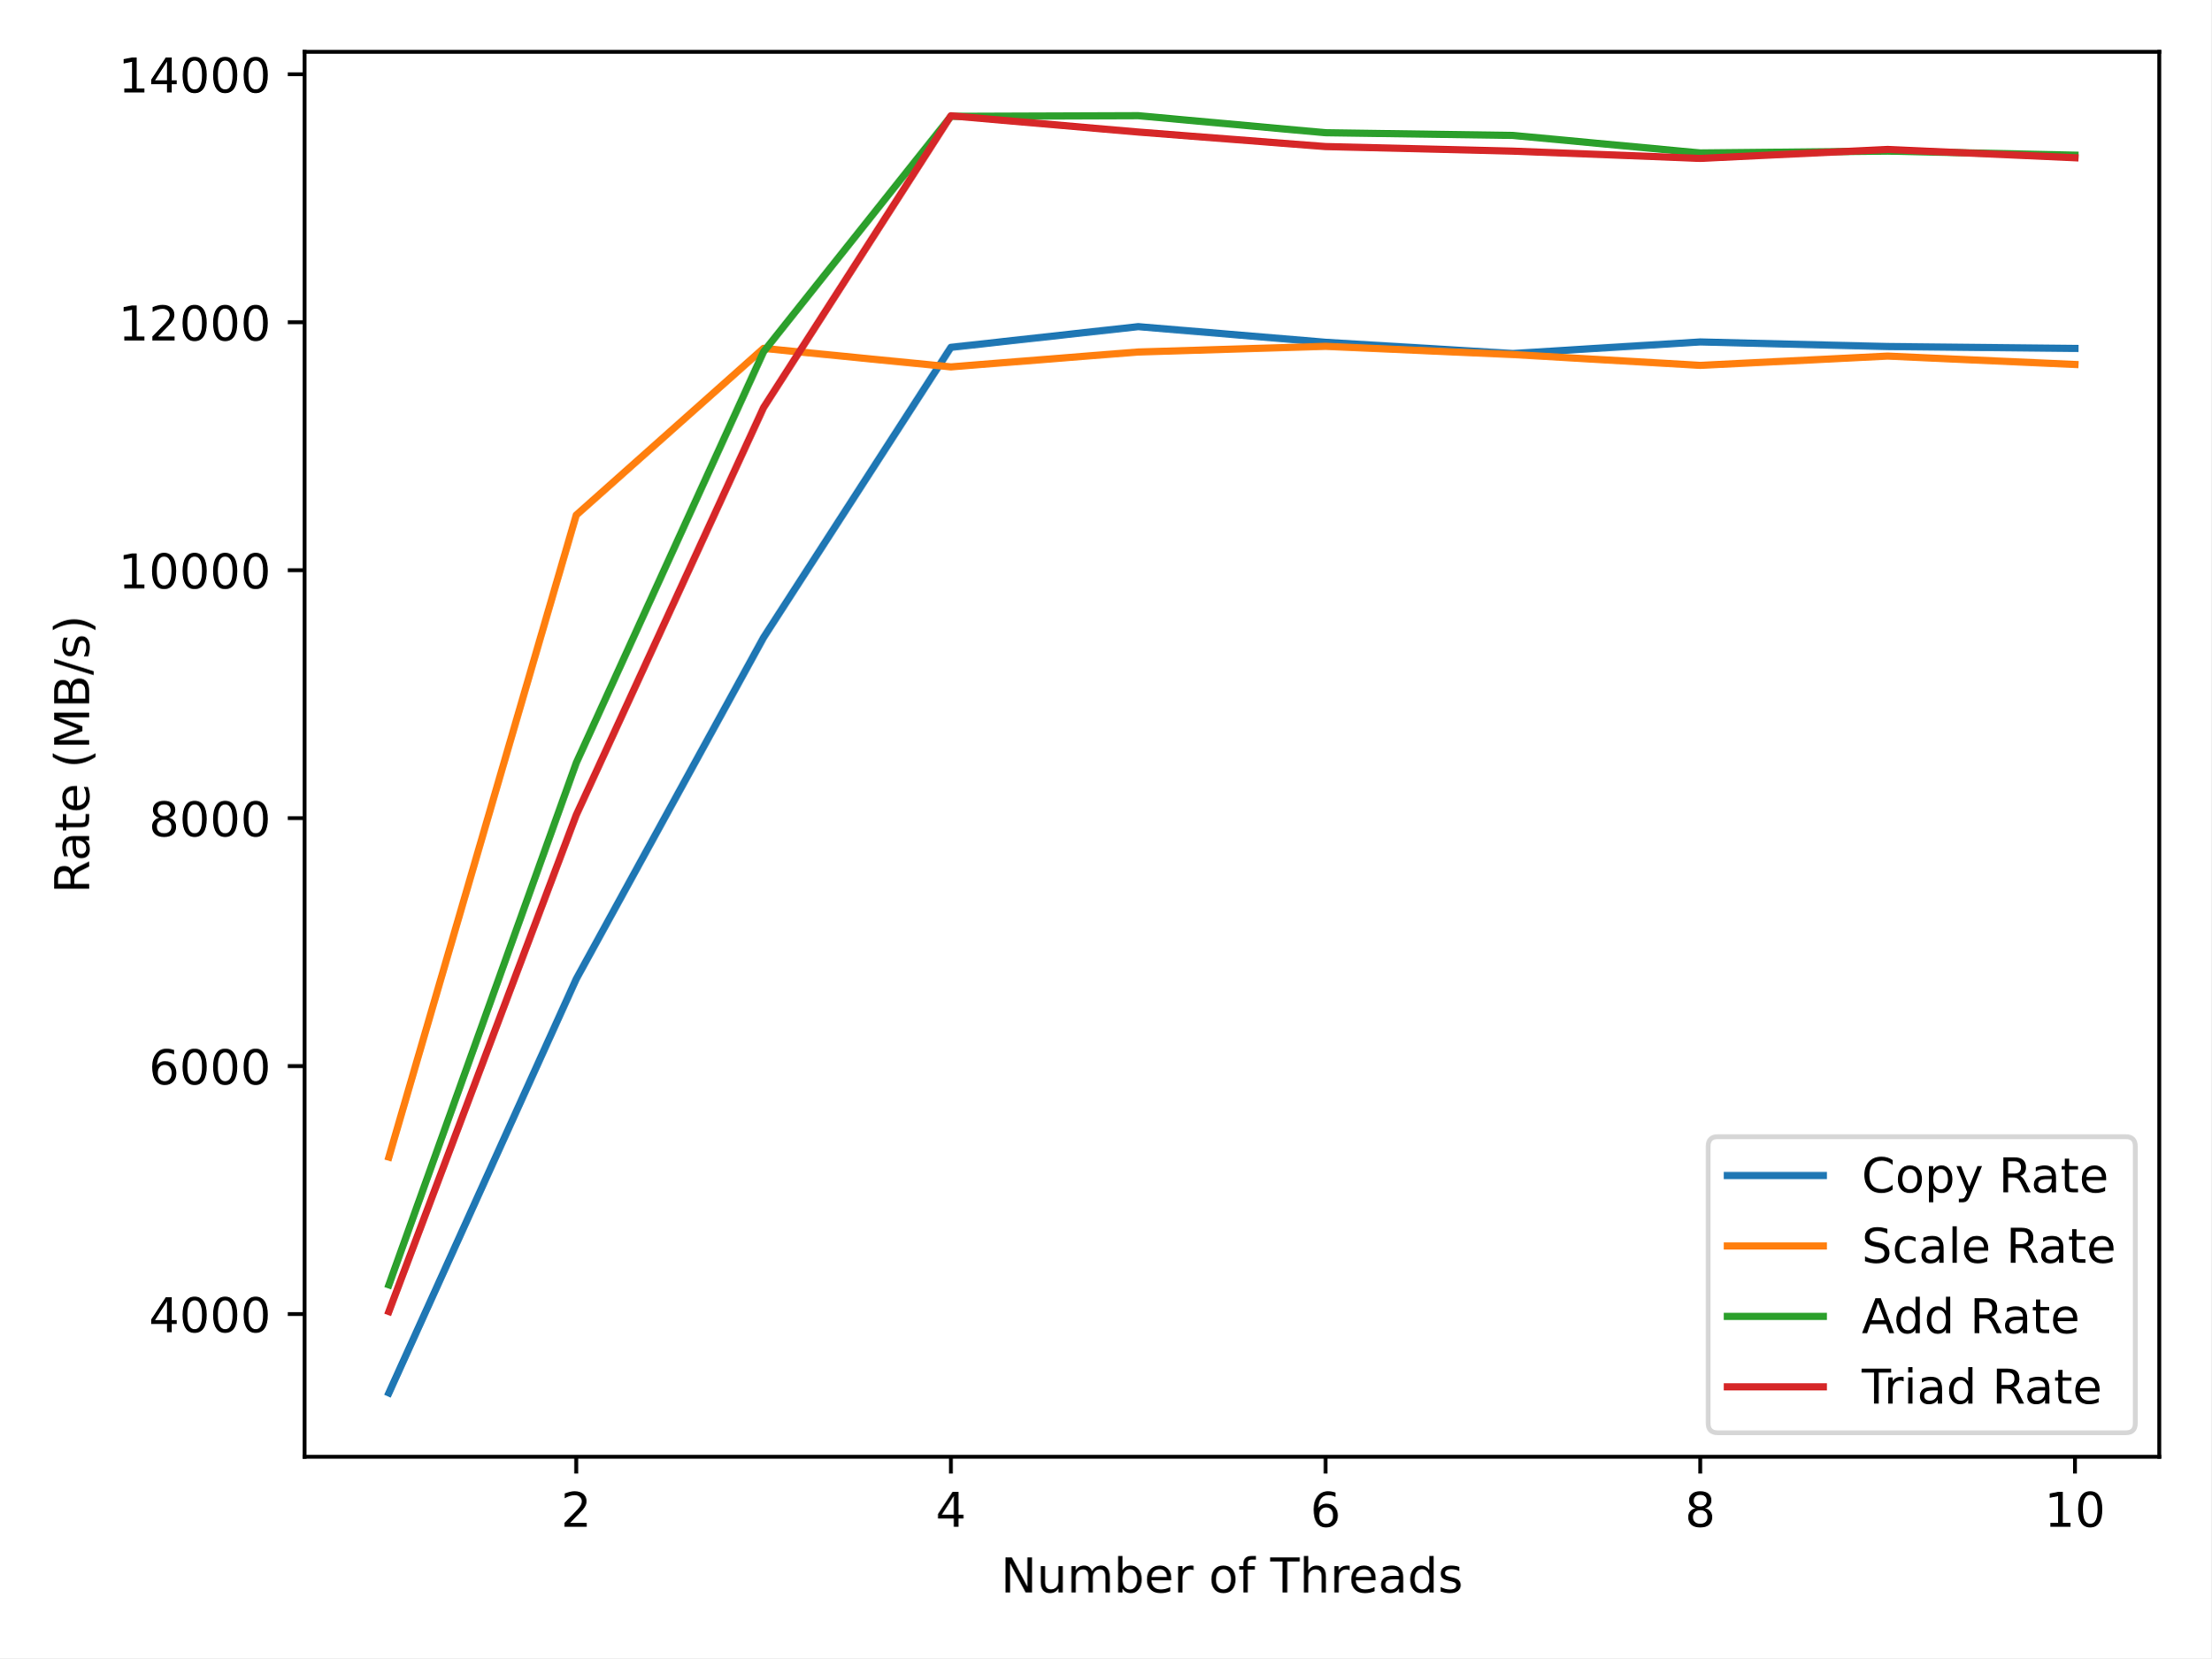
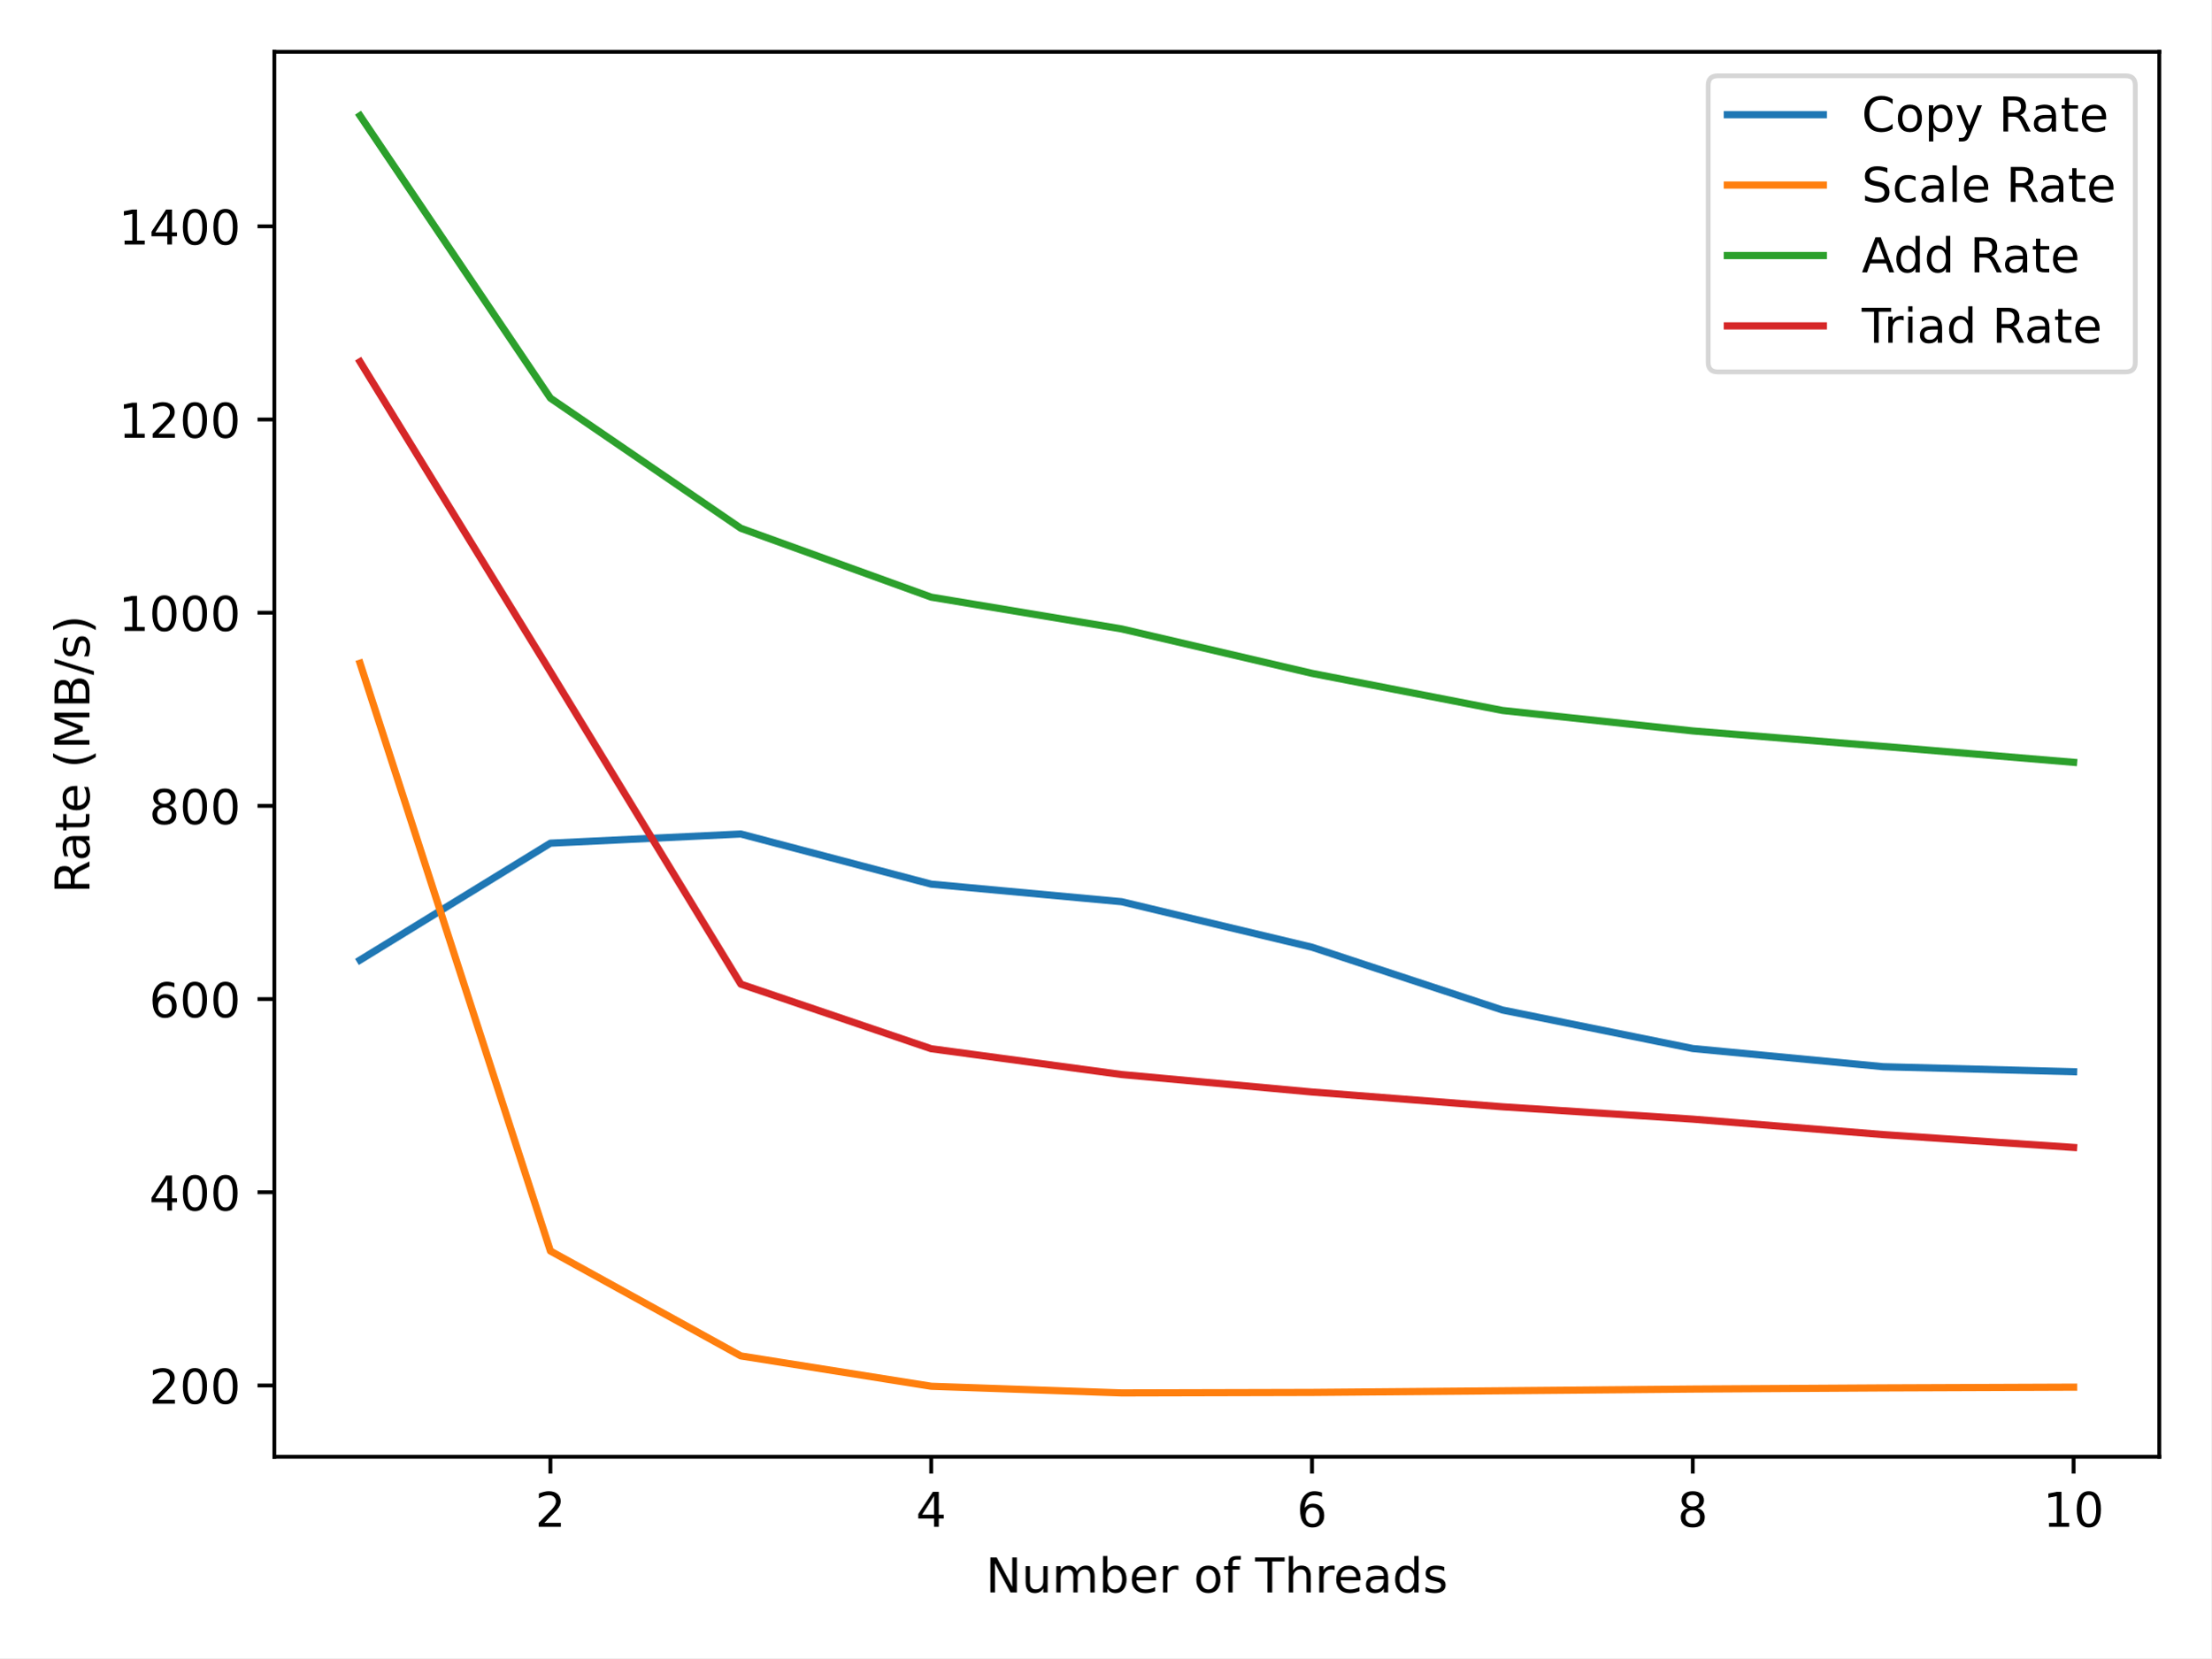
<svg xmlns="http://www.w3.org/2000/svg" xmlns:xlink="http://www.w3.org/1999/xlink" height="345.6pt" version="1.1" viewBox="0 0 460.8 345.6" width="460.8pt">
  <defs>
    <style type="text/css">*{stroke-linecap:butt;stroke-linejoin:round;}</style>
  </defs>
  <g id="figure_1">
    <g id="patch_1">
      <path d="M 0 345.6  L 460.8 345.6  L 460.8 0  L 0 0  z " style="fill:#ffffff;" />
    </g>
    <g id="axes_1">
      <g id="patch_2">
-         <path d="M 63.47 303.64  L 450 303.64  L 450 10.8  L 63.47 10.8  z " style="fill:#ffffff;" />
+         <path d="M 57.17 303.64  L 450 303.64  L 450 10.8  L 57.17 10.8  z " style="fill:#ffffff;" />
      </g>
      <g id="matplotlib.axis_1">
        <g id="xtick_1">
          <g id="line2d_1">
            <defs>
-               <path d="M 0 0  L 0 3.5  " id="m8b7152df57" style="stroke:#000000;stroke-width:0.8;" />
-             </defs>
-             <g>
-               <use style="stroke:#000000;stroke-width:0.8;" x="120.083" xlink:href="#m8b7152df57" y="303.64" />
+               <path d="M 0 0  L 0 3.5  " id="m584eb9b742" style="stroke:#000000;stroke-width:0.8;" />
+             </defs>
+             <g>
+               <use style="stroke:#000000;stroke-width:0.8;" x="114.706" xlink:href="#m584eb9b742" y="303.64" />
            </g>
          </g>
          <g id="text_1">
-             <g transform="translate(116.9017 318.2384)scale(0.1 -0.1)">
+             <g transform="translate(111.5245 318.2384)scale(0.1 -0.1)">
              <defs>
                <path d="M 19.188 8.297  L 53.609 8.297  L 53.609 0  L 7.328 0  L 7.328 8.297  Q 12.938 14.109 22.625 23.891  Q 32.328 33.688 34.812 36.531  Q 39.547 41.844 41.422 45.531  Q 43.312 49.219 43.312 52.781  Q 43.312 58.594 39.234 62.25  Q 35.156 65.922 28.609 65.922  Q 23.969 65.922 18.812 64.312  Q 13.672 62.703 7.812 59.422  L 7.812 69.391  Q 13.766 71.781 18.938 73  Q 24.125 74.219 28.422 74.219  Q 39.75 74.219 46.484 68.547  Q 53.219 62.891 53.219 53.422  Q 53.219 48.922 51.531 44.891  Q 49.859 40.875 45.406 35.406  Q 44.188 33.984 37.641 27.219  Q 31.109 20.453 19.188 8.297  z " id="DejaVuSans-50" />
              </defs>
              <use xlink:href="#DejaVuSans-50" />
            </g>
          </g>
        </g>
        <g id="xtick_2">
          <g id="line2d_2">
            <g>
-               <use style="stroke:#000000;stroke-width:0.8;" x="198.17" xlink:href="#m8b7152df57" y="303.64" />
+               <use style="stroke:#000000;stroke-width:0.8;" x="194.065" xlink:href="#m584eb9b742" y="303.64" />
            </g>
          </g>
          <g id="text_2">
-             <g transform="translate(194.9886 318.2384)scale(0.1 -0.1)">
+             <g transform="translate(190.8841 318.2384)scale(0.1 -0.1)">
              <defs>
                <path d="M 37.797 64.312  L 12.891 25.391  L 37.797 25.391  z M 35.203 72.906  L 47.609 72.906  L 47.609 25.391  L 58.016 25.391  L 58.016 17.188  L 47.609 17.188  L 47.609 0  L 37.797 0  L 37.797 17.188  L 4.891 17.188  L 4.891 26.703  z " id="DejaVuSans-52" />
              </defs>
              <use xlink:href="#DejaVuSans-52" />
            </g>
          </g>
        </g>
        <g id="xtick_3">
          <g id="line2d_3">
            <g>
-               <use style="stroke:#000000;stroke-width:0.8;" x="276.257" xlink:href="#m8b7152df57" y="303.64" />
+               <use style="stroke:#000000;stroke-width:0.8;" x="273.425" xlink:href="#m584eb9b742" y="303.64" />
            </g>
          </g>
          <g id="text_3">
-             <g transform="translate(273.0755 318.2384)scale(0.1 -0.1)">
+             <g transform="translate(270.2436 318.2384)scale(0.1 -0.1)">
              <defs>
                <path d="M 33.016 40.375  Q 26.375 40.375 22.484 35.828  Q 18.609 31.297 18.609 23.391  Q 18.609 15.531 22.484 10.953  Q 26.375 6.391 33.016 6.391  Q 39.656 6.391 43.531 10.953  Q 47.406 15.531 47.406 23.391  Q 47.406 31.297 43.531 35.828  Q 39.656 40.375 33.016 40.375  z M 52.594 71.297  L 52.594 62.312  Q 48.875 64.062 45.094 64.984  Q 41.312 65.922 37.594 65.922  Q 27.828 65.922 22.672 59.328  Q 17.531 52.734 16.797 39.406  Q 19.672 43.656 24.016 45.922  Q 28.375 48.188 33.594 48.188  Q 44.578 48.188 50.953 41.516  Q 57.328 34.859 57.328 23.391  Q 57.328 12.156 50.688 5.359  Q 44.047 -1.422 33.016 -1.422  Q 20.359 -1.422 13.672 8.266  Q 6.984 17.969 6.984 36.375  Q 6.984 53.656 15.188 63.938  Q 23.391 74.219 37.203 74.219  Q 40.922 74.219 44.703 73.484  Q 48.484 72.75 52.594 71.297  z " id="DejaVuSans-54" />
              </defs>
              <use xlink:href="#DejaVuSans-54" />
            </g>
          </g>
        </g>
        <g id="xtick_4">
          <g id="line2d_4">
            <g>
-               <use style="stroke:#000000;stroke-width:0.8;" x="354.344" xlink:href="#m8b7152df57" y="303.64" />
+               <use style="stroke:#000000;stroke-width:0.8;" x="352.784" xlink:href="#m584eb9b742" y="303.64" />
            </g>
          </g>
          <g id="text_4">
-             <g transform="translate(351.1623 318.2384)scale(0.1 -0.1)">
+             <g transform="translate(349.6032 318.2384)scale(0.1 -0.1)">
              <defs>
                <path d="M 31.781 34.625  Q 24.75 34.625 20.719 30.859  Q 16.703 27.094 16.703 20.516  Q 16.703 13.922 20.719 10.156  Q 24.75 6.391 31.781 6.391  Q 38.812 6.391 42.859 10.172  Q 46.922 13.969 46.922 20.516  Q 46.922 27.094 42.891 30.859  Q 38.875 34.625 31.781 34.625  z M 21.922 38.812  Q 15.578 40.375 12.031 44.719  Q 8.5 49.078 8.5 55.328  Q 8.5 64.062 14.719 69.141  Q 20.953 74.219 31.781 74.219  Q 42.672 74.219 48.875 69.141  Q 55.078 64.062 55.078 55.328  Q 55.078 49.078 51.531 44.719  Q 48 40.375 41.703 38.812  Q 48.828 37.156 52.797 32.312  Q 56.781 27.484 56.781 20.516  Q 56.781 9.906 50.312 4.234  Q 43.844 -1.422 31.781 -1.422  Q 19.734 -1.422 13.25 4.234  Q 6.781 9.906 6.781 20.516  Q 6.781 27.484 10.781 32.312  Q 14.797 37.156 21.922 38.812  z M 18.312 54.391  Q 18.312 48.734 21.844 45.562  Q 25.391 42.391 31.781 42.391  Q 38.141 42.391 41.719 45.562  Q 45.312 48.734 45.312 54.391  Q 45.312 60.062 41.719 63.234  Q 38.141 66.406 31.781 66.406  Q 25.391 66.406 21.844 63.234  Q 18.312 60.062 18.312 54.391  z " id="DejaVuSans-56" />
              </defs>
              <use xlink:href="#DejaVuSans-56" />
            </g>
          </g>
        </g>
        <g id="xtick_5">
          <g id="line2d_5">
            <g>
-               <use style="stroke:#000000;stroke-width:0.8;" x="432.43" xlink:href="#m8b7152df57" y="303.64" />
+               <use style="stroke:#000000;stroke-width:0.8;" x="432.144" xlink:href="#m584eb9b742" y="303.64" />
            </g>
          </g>
          <g id="text_5">
-             <g transform="translate(426.068 318.2384)scale(0.1 -0.1)">
+             <g transform="translate(425.7816 318.2384)scale(0.1 -0.1)">
              <defs>
                <path d="M 12.406 8.297  L 28.516 8.297  L 28.516 63.922  L 10.984 60.406  L 10.984 69.391  L 28.422 72.906  L 38.281 72.906  L 38.281 8.297  L 54.391 8.297  L 54.391 0  L 12.406 0  z " id="DejaVuSans-49" />
                <path d="M 31.781 66.406  Q 24.172 66.406 20.328 58.906  Q 16.5 51.422 16.5 36.375  Q 16.5 21.391 20.328 13.891  Q 24.172 6.391 31.781 6.391  Q 39.453 6.391 43.281 13.891  Q 47.125 21.391 47.125 36.375  Q 47.125 51.422 43.281 58.906  Q 39.453 66.406 31.781 66.406  z M 31.781 74.219  Q 44.047 74.219 50.516 64.516  Q 56.984 54.828 56.984 36.375  Q 56.984 17.969 50.516 8.266  Q 44.047 -1.422 31.781 -1.422  Q 19.531 -1.422 13.062 8.266  Q 6.594 17.969 6.594 36.375  Q 6.594 54.828 13.062 64.516  Q 19.531 74.219 31.781 74.219  z " id="DejaVuSans-48" />
              </defs>
              <use xlink:href="#DejaVuSans-49" />
              <use x="63.623" xlink:href="#DejaVuSans-48" />
            </g>
          </g>
        </g>
        <g id="text_6">
-           <g transform="translate(208.5662 331.9166)scale(0.1 -0.1)">
+           <g transform="translate(205.4162 331.9166)scale(0.1 -0.1)">
            <defs>
              <path d="M 9.812 72.906  L 23.094 72.906  L 55.422 11.922  L 55.422 72.906  L 64.984 72.906  L 64.984 0  L 51.703 0  L 19.391 60.984  L 19.391 0  L 9.812 0  z " id="DejaVuSans-78" />
              <path d="M 8.5 21.578  L 8.5 54.688  L 17.484 54.688  L 17.484 21.922  Q 17.484 14.156 20.5 10.266  Q 23.531 6.391 29.594 6.391  Q 36.859 6.391 41.078 11.031  Q 45.312 15.672 45.312 23.688  L 45.312 54.688  L 54.297 54.688  L 54.297 0  L 45.312 0  L 45.312 8.406  Q 42.047 3.422 37.719 1  Q 33.406 -1.422 27.688 -1.422  Q 18.266 -1.422 13.375 4.438  Q 8.5 10.297 8.5 21.578  z M 31.109 56  z " id="DejaVuSans-117" />
              <path d="M 52 44.188  Q 55.375 50.25 60.062 53.125  Q 64.75 56 71.094 56  Q 79.641 56 84.281 50.016  Q 88.922 44.047 88.922 33.016  L 88.922 0  L 79.891 0  L 79.891 32.719  Q 79.891 40.578 77.094 44.375  Q 74.312 48.188 68.609 48.188  Q 61.625 48.188 57.562 43.547  Q 53.516 38.922 53.516 30.906  L 53.516 0  L 44.484 0  L 44.484 32.719  Q 44.484 40.625 41.703 44.406  Q 38.922 48.188 33.109 48.188  Q 26.219 48.188 22.156 43.531  Q 18.109 38.875 18.109 30.906  L 18.109 0  L 9.078 0  L 9.078 54.688  L 18.109 54.688  L 18.109 46.188  Q 21.188 51.219 25.484 53.609  Q 29.781 56 35.688 56  Q 41.656 56 45.828 52.969  Q 50 49.953 52 44.188  z " id="DejaVuSans-109" />
              <path d="M 48.688 27.297  Q 48.688 37.203 44.609 42.844  Q 40.531 48.484 33.406 48.484  Q 26.266 48.484 22.188 42.844  Q 18.109 37.203 18.109 27.297  Q 18.109 17.391 22.188 11.75  Q 26.266 6.109 33.406 6.109  Q 40.531 6.109 44.609 11.75  Q 48.688 17.391 48.688 27.297  z M 18.109 46.391  Q 20.953 51.266 25.266 53.625  Q 29.594 56 35.594 56  Q 45.562 56 51.781 48.094  Q 58.016 40.188 58.016 27.297  Q 58.016 14.406 51.781 6.484  Q 45.562 -1.422 35.594 -1.422  Q 29.594 -1.422 25.266 0.953  Q 20.953 3.328 18.109 8.203  L 18.109 0  L 9.078 0  L 9.078 75.984  L 18.109 75.984  z " id="DejaVuSans-98" />
              <path d="M 56.203 29.594  L 56.203 25.203  L 14.891 25.203  Q 15.484 15.922 20.484 11.062  Q 25.484 6.203 34.422 6.203  Q 39.594 6.203 44.453 7.469  Q 49.312 8.734 54.109 11.281  L 54.109 2.781  Q 49.266 0.734 44.188 -0.344  Q 39.109 -1.422 33.891 -1.422  Q 20.797 -1.422 13.156 6.188  Q 5.516 13.812 5.516 26.812  Q 5.516 40.234 12.766 48.109  Q 20.016 56 32.328 56  Q 43.359 56 49.781 48.891  Q 56.203 41.797 56.203 29.594  z M 47.219 32.234  Q 47.125 39.594 43.094 43.984  Q 39.062 48.391 32.422 48.391  Q 24.906 48.391 20.391 44.141  Q 15.875 39.891 15.188 32.172  z " id="DejaVuSans-101" />
              <path d="M 41.109 46.297  Q 39.594 47.172 37.812 47.578  Q 36.031 48 33.891 48  Q 26.266 48 22.188 43.047  Q 18.109 38.094 18.109 28.812  L 18.109 0  L 9.078 0  L 9.078 54.688  L 18.109 54.688  L 18.109 46.188  Q 20.953 51.172 25.484 53.578  Q 30.031 56 36.531 56  Q 37.453 56 38.578 55.875  Q 39.703 55.766 41.062 55.516  z " id="DejaVuSans-114" />
              <path id="DejaVuSans-32" />
              <path d="M 30.609 48.391  Q 23.391 48.391 19.188 42.75  Q 14.984 37.109 14.984 27.297  Q 14.984 17.484 19.156 11.844  Q 23.344 6.203 30.609 6.203  Q 37.797 6.203 41.984 11.859  Q 46.188 17.531 46.188 27.297  Q 46.188 37.016 41.984 42.703  Q 37.797 48.391 30.609 48.391  z M 30.609 56  Q 42.328 56 49.016 48.375  Q 55.719 40.766 55.719 27.297  Q 55.719 13.875 49.016 6.219  Q 42.328 -1.422 30.609 -1.422  Q 18.844 -1.422 12.172 6.219  Q 5.516 13.875 5.516 27.297  Q 5.516 40.766 12.172 48.375  Q 18.844 56 30.609 56  z " id="DejaVuSans-111" />
              <path d="M 37.109 75.984  L 37.109 68.5  L 28.516 68.5  Q 23.688 68.5 21.797 66.547  Q 19.922 64.594 19.922 59.516  L 19.922 54.688  L 34.719 54.688  L 34.719 47.703  L 19.922 47.703  L 19.922 0  L 10.891 0  L 10.891 47.703  L 2.297 47.703  L 2.297 54.688  L 10.891 54.688  L 10.891 58.5  Q 10.891 67.625 15.141 71.797  Q 19.391 75.984 28.609 75.984  z " id="DejaVuSans-102" />
              <path d="M -0.297 72.906  L 61.375 72.906  L 61.375 64.594  L 35.5 64.594  L 35.5 0  L 25.594 0  L 25.594 64.594  L -0.297 64.594  z " id="DejaVuSans-84" />
              <path d="M 54.891 33.016  L 54.891 0  L 45.906 0  L 45.906 32.719  Q 45.906 40.484 42.875 44.328  Q 39.844 48.188 33.797 48.188  Q 26.516 48.188 22.312 43.547  Q 18.109 38.922 18.109 30.906  L 18.109 0  L 9.078 0  L 9.078 75.984  L 18.109 75.984  L 18.109 46.188  Q 21.344 51.125 25.703 53.562  Q 30.078 56 35.797 56  Q 45.219 56 50.047 50.172  Q 54.891 44.344 54.891 33.016  z " id="DejaVuSans-104" />
              <path d="M 34.281 27.484  Q 23.391 27.484 19.188 25  Q 14.984 22.516 14.984 16.5  Q 14.984 11.719 18.141 8.906  Q 21.297 6.109 26.703 6.109  Q 34.188 6.109 38.703 11.406  Q 43.219 16.703 43.219 25.484  L 43.219 27.484  z M 52.203 31.203  L 52.203 0  L 43.219 0  L 43.219 8.297  Q 40.141 3.328 35.547 0.953  Q 30.953 -1.422 24.312 -1.422  Q 15.922 -1.422 10.953 3.297  Q 6 8.016 6 15.922  Q 6 25.141 12.172 29.828  Q 18.359 34.516 30.609 34.516  L 43.219 34.516  L 43.219 35.406  Q 43.219 41.609 39.141 45  Q 35.062 48.391 27.688 48.391  Q 23 48.391 18.547 47.266  Q 14.109 46.141 10.016 43.891  L 10.016 52.203  Q 14.938 54.109 19.578 55.047  Q 24.219 56 28.609 56  Q 40.484 56 46.344 49.844  Q 52.203 43.703 52.203 31.203  z " id="DejaVuSans-97" />
              <path d="M 45.406 46.391  L 45.406 75.984  L 54.391 75.984  L 54.391 0  L 45.406 0  L 45.406 8.203  Q 42.578 3.328 38.25 0.953  Q 33.938 -1.422 27.875 -1.422  Q 17.969 -1.422 11.734 6.484  Q 5.516 14.406 5.516 27.297  Q 5.516 40.188 11.734 48.094  Q 17.969 56 27.875 56  Q 33.938 56 38.25 53.625  Q 42.578 51.266 45.406 46.391  z M 14.797 27.297  Q 14.797 17.391 18.875 11.75  Q 22.953 6.109 30.078 6.109  Q 37.203 6.109 41.297 11.75  Q 45.406 17.391 45.406 27.297  Q 45.406 37.203 41.297 42.844  Q 37.203 48.484 30.078 48.484  Q 22.953 48.484 18.875 42.844  Q 14.797 37.203 14.797 27.297  z " id="DejaVuSans-100" />
              <path d="M 44.281 53.078  L 44.281 44.578  Q 40.484 46.531 36.375 47.5  Q 32.281 48.484 27.875 48.484  Q 21.188 48.484 17.844 46.438  Q 14.5 44.391 14.5 40.281  Q 14.5 37.156 16.891 35.375  Q 19.281 33.594 26.516 31.984  L 29.594 31.297  Q 39.156 29.25 43.188 25.516  Q 47.219 21.781 47.219 15.094  Q 47.219 7.469 41.188 3.016  Q 35.156 -1.422 24.609 -1.422  Q 20.219 -1.422 15.453 -0.562  Q 10.688 0.297 5.422 2  L 5.422 11.281  Q 10.406 8.688 15.234 7.391  Q 20.062 6.109 24.812 6.109  Q 31.156 6.109 34.562 8.281  Q 37.984 10.453 37.984 14.406  Q 37.984 18.062 35.516 20.016  Q 33.062 21.969 24.703 23.781  L 21.578 24.516  Q 13.234 26.266 9.516 29.906  Q 5.812 33.547 5.812 39.891  Q 5.812 47.609 11.281 51.797  Q 16.75 56 26.812 56  Q 31.781 56 36.172 55.266  Q 40.578 54.547 44.281 53.078  z " id="DejaVuSans-115" />
            </defs>
            <use xlink:href="#DejaVuSans-78" />
            <use x="74.805" xlink:href="#DejaVuSans-117" />
            <use x="138.184" xlink:href="#DejaVuSans-109" />
            <use x="235.596" xlink:href="#DejaVuSans-98" />
            <use x="299.072" xlink:href="#DejaVuSans-101" />
            <use x="360.596" xlink:href="#DejaVuSans-114" />
            <use x="401.709" xlink:href="#DejaVuSans-32" />
            <use x="433.496" xlink:href="#DejaVuSans-111" />
            <use x="494.678" xlink:href="#DejaVuSans-102" />
            <use x="529.883" xlink:href="#DejaVuSans-32" />
            <use x="561.67" xlink:href="#DejaVuSans-84" />
            <use x="622.754" xlink:href="#DejaVuSans-104" />
            <use x="686.133" xlink:href="#DejaVuSans-114" />
            <use x="724.996" xlink:href="#DejaVuSans-101" />
            <use x="786.52" xlink:href="#DejaVuSans-97" />
            <use x="847.799" xlink:href="#DejaVuSans-100" />
            <use x="911.275" xlink:href="#DejaVuSans-115" />
          </g>
        </g>
      </g>
      <g id="matplotlib.axis_2">
        <g id="ytick_1">
          <g id="line2d_6">
            <defs>
-               <path d="M 0 0  L -3.5 0  " id="md1f4823825" style="stroke:#000000;stroke-width:0.8;" />
-             </defs>
-             <g>
-               <use style="stroke:#000000;stroke-width:0.8;" x="63.47" xlink:href="#md1f4823825" y="273.889" />
+               <path d="M 0 0  L -3.5 0  " id="mfa63f33d47" style="stroke:#000000;stroke-width:0.8;" />
+             </defs>
+             <g>
+               <use style="stroke:#000000;stroke-width:0.8;" x="57.17" xlink:href="#mfa63f33d47" y="288.779" />
            </g>
          </g>
          <g id="text_7">
-             <g transform="translate(31.02 277.6878)scale(0.1 -0.1)">
-               <use xlink:href="#DejaVuSans-52" />
-               <use x="63.623" xlink:href="#DejaVuSans-48" />
-               <use x="127.246" xlink:href="#DejaVuSans-48" />
-               <use x="190.869" xlink:href="#DejaVuSans-48" />
+             <g transform="translate(31.0825 292.578)scale(0.1 -0.1)">
+               <use xlink:href="#DejaVuSans-50" />
+               <use x="63.623" xlink:href="#DejaVuSans-48" />
+               <use x="127.246" xlink:href="#DejaVuSans-48" />
            </g>
          </g>
        </g>
        <g id="ytick_2">
          <g id="line2d_7">
            <g>
-               <use style="stroke:#000000;stroke-width:0.8;" x="63.47" xlink:href="#md1f4823825" y="222.205" />
+               <use style="stroke:#000000;stroke-width:0.8;" x="57.17" xlink:href="#mfa63f33d47" y="248.51" />
            </g>
          </g>
          <g id="text_8">
-             <g transform="translate(31.02 226.0045)scale(0.1 -0.1)">
-               <use xlink:href="#DejaVuSans-54" />
-               <use x="63.623" xlink:href="#DejaVuSans-48" />
-               <use x="127.246" xlink:href="#DejaVuSans-48" />
-               <use x="190.869" xlink:href="#DejaVuSans-48" />
+             <g transform="translate(31.0825 252.309)scale(0.1 -0.1)">
+               <use xlink:href="#DejaVuSans-52" />
+               <use x="63.623" xlink:href="#DejaVuSans-48" />
+               <use x="127.246" xlink:href="#DejaVuSans-48" />
            </g>
          </g>
        </g>
        <g id="ytick_3">
          <g id="line2d_8">
            <g>
-               <use style="stroke:#000000;stroke-width:0.8;" x="63.47" xlink:href="#md1f4823825" y="170.522" />
+               <use style="stroke:#000000;stroke-width:0.8;" x="57.17" xlink:href="#mfa63f33d47" y="208.241" />
            </g>
          </g>
          <g id="text_9">
-             <g transform="translate(31.02 174.3212)scale(0.1 -0.1)">
-               <use xlink:href="#DejaVuSans-56" />
-               <use x="63.623" xlink:href="#DejaVuSans-48" />
-               <use x="127.246" xlink:href="#DejaVuSans-48" />
-               <use x="190.869" xlink:href="#DejaVuSans-48" />
+             <g transform="translate(31.0825 212.04)scale(0.1 -0.1)">
+               <use xlink:href="#DejaVuSans-54" />
+               <use x="63.623" xlink:href="#DejaVuSans-48" />
+               <use x="127.246" xlink:href="#DejaVuSans-48" />
            </g>
          </g>
        </g>
        <g id="ytick_4">
          <g id="line2d_9">
            <g>
-               <use style="stroke:#000000;stroke-width:0.8;" x="63.47" xlink:href="#md1f4823825" y="118.839" />
+               <use style="stroke:#000000;stroke-width:0.8;" x="57.17" xlink:href="#mfa63f33d47" y="167.972" />
            </g>
          </g>
          <g id="text_10">
-             <g transform="translate(24.6575 122.6379)scale(0.1 -0.1)">
-               <use xlink:href="#DejaVuSans-49" />
-               <use x="63.623" xlink:href="#DejaVuSans-48" />
-               <use x="127.246" xlink:href="#DejaVuSans-48" />
-               <use x="190.869" xlink:href="#DejaVuSans-48" />
-               <use x="254.492" xlink:href="#DejaVuSans-48" />
+             <g transform="translate(31.0825 171.771)scale(0.1 -0.1)">
+               <use xlink:href="#DejaVuSans-56" />
+               <use x="63.623" xlink:href="#DejaVuSans-48" />
+               <use x="127.246" xlink:href="#DejaVuSans-48" />
            </g>
          </g>
        </g>
        <g id="ytick_5">
          <g id="line2d_10">
            <g>
-               <use style="stroke:#000000;stroke-width:0.8;" x="63.47" xlink:href="#md1f4823825" y="67.155" />
+               <use style="stroke:#000000;stroke-width:0.8;" x="57.17" xlink:href="#mfa63f33d47" y="127.703" />
            </g>
          </g>
          <g id="text_11">
-             <g transform="translate(24.6575 70.95458)scale(0.1 -0.1)">
+             <g transform="translate(24.72 131.5021)scale(0.1 -0.1)">
+               <use xlink:href="#DejaVuSans-49" />
+               <use x="63.623" xlink:href="#DejaVuSans-48" />
+               <use x="127.246" xlink:href="#DejaVuSans-48" />
+               <use x="190.869" xlink:href="#DejaVuSans-48" />
+             </g>
+           </g>
+         </g>
+         <g id="ytick_6">
+           <g id="line2d_11">
+             <g>
+               <use style="stroke:#000000;stroke-width:0.8;" x="57.17" xlink:href="#mfa63f33d47" y="87.434" />
+             </g>
+           </g>
+           <g id="text_12">
+             <g transform="translate(24.72 91.23309)scale(0.1 -0.1)">
              <use xlink:href="#DejaVuSans-49" />
              <use x="63.623" xlink:href="#DejaVuSans-50" />
              <use x="127.246" xlink:href="#DejaVuSans-48" />
              <use x="190.869" xlink:href="#DejaVuSans-48" />
-               <use x="254.492" xlink:href="#DejaVuSans-48" />
-             </g>
-           </g>
-         </g>
-         <g id="ytick_6">
-           <g id="line2d_11">
-             <g>
-               <use style="stroke:#000000;stroke-width:0.8;" x="63.47" xlink:href="#md1f4823825" y="15.472" />
-             </g>
-           </g>
-           <g id="text_12">
-             <g transform="translate(24.6575 19.27126)scale(0.1 -0.1)">
+             </g>
+           </g>
+         </g>
+         <g id="ytick_7">
+           <g id="line2d_12">
+             <g>
+               <use style="stroke:#000000;stroke-width:0.8;" x="57.17" xlink:href="#mfa63f33d47" y="47.165" />
+             </g>
+           </g>
+           <g id="text_13">
+             <g transform="translate(24.72 50.96411)scale(0.1 -0.1)">
              <use xlink:href="#DejaVuSans-49" />
              <use x="63.623" xlink:href="#DejaVuSans-52" />
              <use x="127.246" xlink:href="#DejaVuSans-48" />
              <use x="190.869" xlink:href="#DejaVuSans-48" />
-               <use x="254.492" xlink:href="#DejaVuSans-48" />
-             </g>
-           </g>
-         </g>
-         <g id="text_13">
-           <g transform="translate(18.57781 186.2067)rotate(-90)scale(0.1 -0.1)">
+             </g>
+           </g>
+         </g>
+         <g id="text_14">
+           <g transform="translate(18.64031 186.2067)rotate(-90)scale(0.1 -0.1)">
            <defs>
              <path d="M 44.391 34.188  Q 47.562 33.109 50.562 29.594  Q 53.562 26.078 56.594 19.922  L 66.609 0  L 56 0  L 46.688 18.703  Q 43.062 26.031 39.672 28.422  Q 36.281 30.812 30.422 30.812  L 19.672 30.812  L 19.672 0  L 9.812 0  L 9.812 72.906  L 32.078 72.906  Q 44.578 72.906 50.734 67.672  Q 56.891 62.453 56.891 51.906  Q 56.891 45.016 53.688 40.469  Q 50.484 35.938 44.391 34.188  z M 19.672 64.797  L 19.672 38.922  L 32.078 38.922  Q 39.203 38.922 42.844 42.219  Q 46.484 45.516 46.484 51.906  Q 46.484 58.297 42.844 61.547  Q 39.203 64.797 32.078 64.797  z " id="DejaVuSans-82" />
              <path d="M 18.312 70.219  L 18.312 54.688  L 36.812 54.688  L 36.812 47.703  L 18.312 47.703  L 18.312 18.016  Q 18.312 11.328 20.141 9.422  Q 21.969 7.516 27.594 7.516  L 36.812 7.516  L 36.812 0  L 27.594 0  Q 17.188 0 13.234 3.875  Q 9.281 7.766 9.281 18.016  L 9.281 47.703  L 2.688 47.703  L 2.688 54.688  L 9.281 54.688  L 9.281 70.219  z " id="DejaVuSans-116" />
              <path d="M 31 75.875  Q 24.469 64.656 21.281 53.656  Q 18.109 42.672 18.109 31.391  Q 18.109 20.125 21.312 9.062  Q 24.516 -2 31 -13.188  L 23.188 -13.188  Q 15.875 -1.703 12.234 9.375  Q 8.594 20.453 8.594 31.391  Q 8.594 42.281 12.203 53.312  Q 15.828 64.359 23.188 75.875  z " id="DejaVuSans-40" />
              <path d="M 9.812 72.906  L 24.516 72.906  L 43.109 23.297  L 61.812 72.906  L 76.516 72.906  L 76.516 0  L 66.891 0  L 66.891 64.016  L 48.094 14.016  L 38.188 14.016  L 19.391 64.016  L 19.391 0  L 9.812 0  z " id="DejaVuSans-77" />
              <path d="M 19.672 34.812  L 19.672 8.109  L 35.5 8.109  Q 43.453 8.109 47.281 11.406  Q 51.125 14.703 51.125 21.484  Q 51.125 28.328 47.281 31.562  Q 43.453 34.812 35.5 34.812  z M 19.672 64.797  L 19.672 42.828  L 34.281 42.828  Q 41.5 42.828 45.031 45.531  Q 48.578 48.25 48.578 53.812  Q 48.578 59.328 45.031 62.062  Q 41.5 64.797 34.281 64.797  z M 9.812 72.906  L 35.016 72.906  Q 46.297 72.906 52.391 68.219  Q 58.5 63.531 58.5 54.891  Q 58.5 48.188 55.375 44.234  Q 52.25 40.281 46.188 39.312  Q 53.469 37.75 57.5 32.781  Q 61.531 27.828 61.531 20.406  Q 61.531 10.641 54.891 5.312  Q 48.25 0 35.984 0  L 9.812 0  z " id="DejaVuSans-66" />
              <path d="M 25.391 72.906  L 33.688 72.906  L 8.297 -9.281  L 0 -9.281  z " id="DejaVuSans-47" />
              <path d="M 8.016 75.875  L 15.828 75.875  Q 23.141 64.359 26.781 53.312  Q 30.422 42.281 30.422 31.391  Q 30.422 20.453 26.781 9.375  Q 23.141 -1.703 15.828 -13.188  L 8.016 -13.188  Q 14.5 -2 17.703 9.062  Q 20.906 20.125 20.906 31.391  Q 20.906 42.672 17.703 53.656  Q 14.5 64.656 8.016 75.875  z " id="DejaVuSans-41" />
            </defs>
            <use xlink:href="#DejaVuSans-82" />
            <use x="67.232" xlink:href="#DejaVuSans-97" />
            <use x="128.512" xlink:href="#DejaVuSans-116" />
            <use x="167.721" xlink:href="#DejaVuSans-101" />
            <use x="229.244" xlink:href="#DejaVuSans-32" />
            <use x="261.031" xlink:href="#DejaVuSans-40" />
            <use x="300.045" xlink:href="#DejaVuSans-77" />
            <use x="386.324" xlink:href="#DejaVuSans-66" />
            <use x="454.928" xlink:href="#DejaVuSans-47" />
            <use x="488.619" xlink:href="#DejaVuSans-115" />
            <use x="540.719" xlink:href="#DejaVuSans-41" />
          </g>
        </g>
      </g>
-       <g id="line2d_12">
-         <path clip-path="url(#p6d942d5dd4)" d="M 81.04 290.329  L 120.083 204.059  L 159.126 132.876  L 198.17 72.391  L 237.213 68.073  L 276.257 71.334  L 315.3 73.675  L 354.344 71.262  L 393.387 72.22  L 432.43 72.623  " style="fill:none;stroke:#1f77b4;stroke-linecap:square;stroke-width:1.5;" />
-       </g>
      <g id="line2d_13">
-         <path clip-path="url(#p6d942d5dd4)" d="M 81.04 241.168  L 120.083 107.357  L 159.126 72.605  L 198.17 76.458  L 237.213 73.355  L 276.257 72.179  L 315.3 73.89  L 354.344 76.148  L 393.387 74.215  L 432.43 75.965  " style="fill:none;stroke:#ff7f0e;stroke-linecap:square;stroke-width:1.5;" />
+         <path clip-path="url(#pa97e4a2ba0)" d="M 75.026 200.106  L 114.706 175.744  L 154.386 173.831  L 194.065 184.281  L 233.745 187.945  L 273.425 197.429  L 313.105 210.516  L 352.784 218.55  L 392.464 222.335  L 432.144 223.382  " style="fill:none;stroke:#1f77b4;stroke-linecap:square;stroke-width:1.5;" />
      </g>
      <g id="line2d_14">
-         <path clip-path="url(#p6d942d5dd4)" d="M 81.04 267.808  L 120.083 159.015  L 159.126 73.313  L 198.17 24.245  L 237.213 24.111  L 276.257 27.664  L 315.3 28.22  L 354.344 31.874  L 393.387 31.486  L 432.43 32.339  " style="fill:none;stroke:#2ca02c;stroke-linecap:square;stroke-width:1.5;" />
+         <path clip-path="url(#pa97e4a2ba0)" d="M 75.026 138.233  L 114.706 260.752  L 154.386 282.618  L 194.065 288.94  L 233.745 290.329  L 273.425 290.228  L 313.105 289.886  L 352.784 289.524  L 392.464 289.282  L 432.144 289.121  " style="fill:none;stroke:#ff7f0e;stroke-linecap:square;stroke-width:1.5;" />
      </g>
      <g id="line2d_15">
-         <path clip-path="url(#p6d942d5dd4)" d="M 81.04 273.359  L 120.083 169.876  L 159.126 84.945  L 198.17 24.132  L 237.213 27.519  L 276.257 30.545  L 315.3 31.489  L 354.344 33.011  L 393.387 31.142  L 432.43 32.879  " style="fill:none;stroke:#d62728;stroke-linecap:square;stroke-width:1.5;" />
+         <path clip-path="url(#pa97e4a2ba0)" d="M 75.026 24.111  L 114.706 82.984  L 154.386 110.105  L 194.065 124.461  L 233.745 131.085  L 273.425 140.347  L 313.105 148.079  L 352.784 152.347  L 392.464 155.569  L 432.144 158.891  " style="fill:none;stroke:#2ca02c;stroke-linecap:square;stroke-width:1.5;" />
+       </g>
+       <g id="line2d_16">
+         <path clip-path="url(#pa97e4a2ba0)" d="M 75.026 75.393  L 114.706 140.005  L 154.386 205.12  L 194.065 218.59  L 233.745 223.966  L 273.425 227.61  L 313.105 230.691  L 352.784 233.268  L 392.464 236.489  L 432.144 239.167  " style="fill:none;stroke:#d62728;stroke-linecap:square;stroke-width:1.5;" />
      </g>
      <g id="patch_3">
-         <path d="M 63.47 303.64  L 63.47 10.8  " style="fill:none;stroke:#000000;stroke-linecap:square;stroke-linejoin:miter;stroke-width:0.8;" />
+         <path d="M 57.17 303.64  L 57.17 10.8  " style="fill:none;stroke:#000000;stroke-linecap:square;stroke-linejoin:miter;stroke-width:0.8;" />
      </g>
      <g id="patch_4">
        <path d="M 450 303.64  L 450 10.8  " style="fill:none;stroke:#000000;stroke-linecap:square;stroke-linejoin:miter;stroke-width:0.8;" />
      </g>
      <g id="patch_5">
-         <path d="M 63.47 303.64  L 450 303.64  " style="fill:none;stroke:#000000;stroke-linecap:square;stroke-linejoin:miter;stroke-width:0.8;" />
+         <path d="M 57.17 303.64  L 450 303.64  " style="fill:none;stroke:#000000;stroke-linecap:square;stroke-linejoin:miter;stroke-width:0.8;" />
      </g>
      <g id="patch_6">
-         <path d="M 63.47 10.8  L 450 10.8  " style="fill:none;stroke:#000000;stroke-linecap:square;stroke-linejoin:miter;stroke-width:0.8;" />
+         <path d="M 57.17 10.8  L 450 10.8  " style="fill:none;stroke:#000000;stroke-linecap:square;stroke-linejoin:miter;stroke-width:0.8;" />
      </g>
      <g id="legend_1">
        <g id="patch_7">
-           <path d="M 357.991 298.64  L 443 298.64  Q 445 298.64 445 296.64  L 445 238.928  Q 445 236.928 443 236.928  L 357.991 236.928  Q 355.991 236.928 355.991 238.928  L 355.991 296.64  Q 355.991 298.64 357.991 298.64  z " style="fill:#ffffff;opacity:0.8;stroke:#cccccc;stroke-linejoin:miter;" />
-         </g>
-         <g id="line2d_16">
-           <path d="M 359.991 245.026  L 379.991 245.026  " style="fill:none;stroke:#1f77b4;stroke-linecap:square;stroke-width:1.5;" />
-         </g>
-         <g id="line2d_17" />
-         <g id="text_14">
-           <g transform="translate(387.9906 248.5259)scale(0.1 -0.1)">
+           <path d="M 357.991 77.513  L 443 77.513  Q 445 77.513 445 75.513  L 445 17.8  Q 445 15.8 443 15.8  L 357.991 15.8  Q 355.991 15.8 355.991 17.8  L 355.991 75.513  Q 355.991 77.513 357.991 77.513  z " style="fill:#ffffff;opacity:0.8;stroke:#cccccc;stroke-linejoin:miter;" />
+         </g>
+         <g id="line2d_17">
+           <path d="M 359.991 23.898  L 379.991 23.898  " style="fill:none;stroke:#1f77b4;stroke-linecap:square;stroke-width:1.5;" />
+         </g>
+         <g id="line2d_18" />
+         <g id="text_15">
+           <g transform="translate(387.9906 27.39844)scale(0.1 -0.1)">
            <defs>
              <path d="M 64.406 67.281  L 64.406 56.891  Q 59.422 61.531 53.781 63.812  Q 48.141 66.109 41.797 66.109  Q 29.297 66.109 22.656 58.469  Q 16.016 50.828 16.016 36.375  Q 16.016 21.969 22.656 14.328  Q 29.297 6.688 41.797 6.688  Q 48.141 6.688 53.781 8.984  Q 59.422 11.281 64.406 15.922  L 64.406 5.609  Q 59.234 2.094 53.438 0.328  Q 47.656 -1.422 41.219 -1.422  Q 24.656 -1.422 15.125 8.703  Q 5.609 18.844 5.609 36.375  Q 5.609 53.953 15.125 64.078  Q 24.656 74.219 41.219 74.219  Q 47.75 74.219 53.531 72.484  Q 59.328 70.75 64.406 67.281  z " id="DejaVuSans-67" />
              <path d="M 18.109 8.203  L 18.109 -20.797  L 9.078 -20.797  L 9.078 54.688  L 18.109 54.688  L 18.109 46.391  Q 20.953 51.266 25.266 53.625  Q 29.594 56 35.594 56  Q 45.562 56 51.781 48.094  Q 58.016 40.188 58.016 27.297  Q 58.016 14.406 51.781 6.484  Q 45.562 -1.422 35.594 -1.422  Q 29.594 -1.422 25.266 0.953  Q 20.953 3.328 18.109 8.203  z M 48.688 27.297  Q 48.688 37.203 44.609 42.844  Q 40.531 48.484 33.406 48.484  Q 26.266 48.484 22.188 42.844  Q 18.109 37.203 18.109 27.297  Q 18.109 17.391 22.188 11.75  Q 26.266 6.109 33.406 6.109  Q 40.531 6.109 44.609 11.75  Q 48.688 17.391 48.688 27.297  z " id="DejaVuSans-112" />
              <path d="M 32.172 -5.078  Q 28.375 -14.844 24.75 -17.812  Q 21.141 -20.797 15.094 -20.797  L 7.906 -20.797  L 7.906 -13.281  L 13.188 -13.281  Q 16.891 -13.281 18.938 -11.516  Q 21 -9.766 23.484 -3.219  L 25.094 0.875  L 2.984 54.688  L 12.5 54.688  L 29.594 11.922  L 46.688 54.688  L 56.203 54.688  z " id="DejaVuSans-121" />
            </defs>
            <use xlink:href="#DejaVuSans-67" />
            <use x="69.824" xlink:href="#DejaVuSans-111" />
            <use x="131.006" xlink:href="#DejaVuSans-112" />
            <use x="194.482" xlink:href="#DejaVuSans-121" />
            <use x="253.662" xlink:href="#DejaVuSans-32" />
            <use x="285.449" xlink:href="#DejaVuSans-82" />
            <use x="352.682" xlink:href="#DejaVuSans-97" />
            <use x="413.961" xlink:href="#DejaVuSans-116" />
            <use x="453.17" xlink:href="#DejaVuSans-101" />
          </g>
        </g>
-         <g id="line2d_18">
-           <path d="M 359.991 259.704  L 379.991 259.704  " style="fill:none;stroke:#ff7f0e;stroke-linecap:square;stroke-width:1.5;" />
-         </g>
-         <g id="line2d_19" />
-         <g id="text_15">
-           <g transform="translate(387.9906 263.2041)scale(0.1 -0.1)">
+         <g id="line2d_19">
+           <path d="M 359.991 38.577  L 379.991 38.577  " style="fill:none;stroke:#ff7f0e;stroke-linecap:square;stroke-width:1.5;" />
+         </g>
+         <g id="line2d_20" />
+         <g id="text_16">
+           <g transform="translate(387.9906 42.07656)scale(0.1 -0.1)">
            <defs>
              <path d="M 53.516 70.516  L 53.516 60.891  Q 47.906 63.578 42.922 64.891  Q 37.938 66.219 33.297 66.219  Q 25.25 66.219 20.875 63.094  Q 16.5 59.969 16.5 54.203  Q 16.5 49.359 19.406 46.891  Q 22.312 44.438 30.422 42.922  L 36.375 41.703  Q 47.406 39.594 52.656 34.297  Q 57.906 29 57.906 20.125  Q 57.906 9.516 50.797 4.047  Q 43.703 -1.422 29.984 -1.422  Q 24.812 -1.422 18.969 -0.25  Q 13.141 0.922 6.891 3.219  L 6.891 13.375  Q 12.891 10.016 18.656 8.297  Q 24.422 6.594 29.984 6.594  Q 38.422 6.594 43.016 9.906  Q 47.609 13.234 47.609 19.391  Q 47.609 24.75 44.312 27.781  Q 41.016 30.812 33.5 32.328  L 27.484 33.5  Q 16.453 35.688 11.516 40.375  Q 6.594 45.062 6.594 53.422  Q 6.594 63.094 13.406 68.656  Q 20.219 74.219 32.172 74.219  Q 37.312 74.219 42.625 73.281  Q 47.953 72.359 53.516 70.516  z " id="DejaVuSans-83" />
              <path d="M 48.781 52.594  L 48.781 44.188  Q 44.969 46.297 41.141 47.344  Q 37.312 48.391 33.406 48.391  Q 24.656 48.391 19.812 42.844  Q 14.984 37.312 14.984 27.297  Q 14.984 17.281 19.812 11.734  Q 24.656 6.203 33.406 6.203  Q 37.312 6.203 41.141 7.25  Q 44.969 8.297 48.781 10.406  L 48.781 2.094  Q 45.016 0.344 40.984 -0.531  Q 36.969 -1.422 32.422 -1.422  Q 20.062 -1.422 12.781 6.344  Q 5.516 14.109 5.516 27.297  Q 5.516 40.672 12.859 48.328  Q 20.219 56 33.016 56  Q 37.156 56 41.109 55.141  Q 45.062 54.297 48.781 52.594  z " id="DejaVuSans-99" />
              <path d="M 9.422 75.984  L 18.406 75.984  L 18.406 0  L 9.422 0  z " id="DejaVuSans-108" />
            </defs>
            <use xlink:href="#DejaVuSans-83" />
            <use x="63.477" xlink:href="#DejaVuSans-99" />
            <use x="118.457" xlink:href="#DejaVuSans-97" />
            <use x="179.736" xlink:href="#DejaVuSans-108" />
            <use x="207.52" xlink:href="#DejaVuSans-101" />
            <use x="269.043" xlink:href="#DejaVuSans-32" />
            <use x="300.83" xlink:href="#DejaVuSans-82" />
            <use x="368.062" xlink:href="#DejaVuSans-97" />
            <use x="429.342" xlink:href="#DejaVuSans-116" />
            <use x="468.551" xlink:href="#DejaVuSans-101" />
          </g>
        </g>
-         <g id="line2d_20">
-           <path d="M 359.991 274.382  L 379.991 274.382  " style="fill:none;stroke:#2ca02c;stroke-linecap:square;stroke-width:1.5;" />
-         </g>
-         <g id="line2d_21" />
-         <g id="text_16">
-           <g transform="translate(387.9906 277.8822)scale(0.1 -0.1)">
+         <g id="line2d_21">
+           <path d="M 359.991 53.255  L 379.991 53.255  " style="fill:none;stroke:#2ca02c;stroke-linecap:square;stroke-width:1.5;" />
+         </g>
+         <g id="line2d_22" />
+         <g id="text_17">
+           <g transform="translate(387.9906 56.75469)scale(0.1 -0.1)">
            <defs>
              <path d="M 34.188 63.188  L 20.797 26.906  L 47.609 26.906  z M 28.609 72.906  L 39.797 72.906  L 67.578 0  L 57.328 0  L 50.688 18.703  L 17.828 18.703  L 11.188 0  L 0.781 0  z " id="DejaVuSans-65" />
            </defs>
            <use xlink:href="#DejaVuSans-65" />
            <use x="66.658" xlink:href="#DejaVuSans-100" />
            <use x="130.135" xlink:href="#DejaVuSans-100" />
            <use x="193.611" xlink:href="#DejaVuSans-32" />
            <use x="225.398" xlink:href="#DejaVuSans-82" />
            <use x="292.631" xlink:href="#DejaVuSans-97" />
            <use x="353.91" xlink:href="#DejaVuSans-116" />
            <use x="393.119" xlink:href="#DejaVuSans-101" />
          </g>
        </g>
-         <g id="line2d_22">
-           <path d="M 359.991 289.06  L 379.991 289.06  " style="fill:none;stroke:#d62728;stroke-linecap:square;stroke-width:1.5;" />
-         </g>
-         <g id="line2d_23" />
-         <g id="text_17">
-           <g transform="translate(387.9906 292.5603)scale(0.1 -0.1)">
+         <g id="line2d_23">
+           <path d="M 359.991 67.933  L 379.991 67.933  " style="fill:none;stroke:#d62728;stroke-linecap:square;stroke-width:1.5;" />
+         </g>
+         <g id="line2d_24" />
+         <g id="text_18">
+           <g transform="translate(387.9906 71.43281)scale(0.1 -0.1)">
            <defs>
              <path d="M 9.422 54.688  L 18.406 54.688  L 18.406 0  L 9.422 0  z M 9.422 75.984  L 18.406 75.984  L 18.406 64.594  L 9.422 64.594  z " id="DejaVuSans-105" />
            </defs>
            <use xlink:href="#DejaVuSans-84" />
            <use x="46.334" xlink:href="#DejaVuSans-114" />
            <use x="87.447" xlink:href="#DejaVuSans-105" />
            <use x="115.23" xlink:href="#DejaVuSans-97" />
            <use x="176.51" xlink:href="#DejaVuSans-100" />
            <use x="239.986" xlink:href="#DejaVuSans-32" />
            <use x="271.773" xlink:href="#DejaVuSans-82" />
            <use x="339.006" xlink:href="#DejaVuSans-97" />
            <use x="400.285" xlink:href="#DejaVuSans-116" />
            <use x="439.494" xlink:href="#DejaVuSans-101" />
          </g>
        </g>
      </g>
    </g>
  </g>
  <defs>
-     <clipPath id="p6d942d5dd4">
-       <rect height="292.84" width="386.53" x="63.47" y="10.8" />
+     <clipPath id="pa97e4a2ba0">
+       <rect height="292.84" width="392.83" x="57.17" y="10.8" />
    </clipPath>
  </defs>
</svg>
